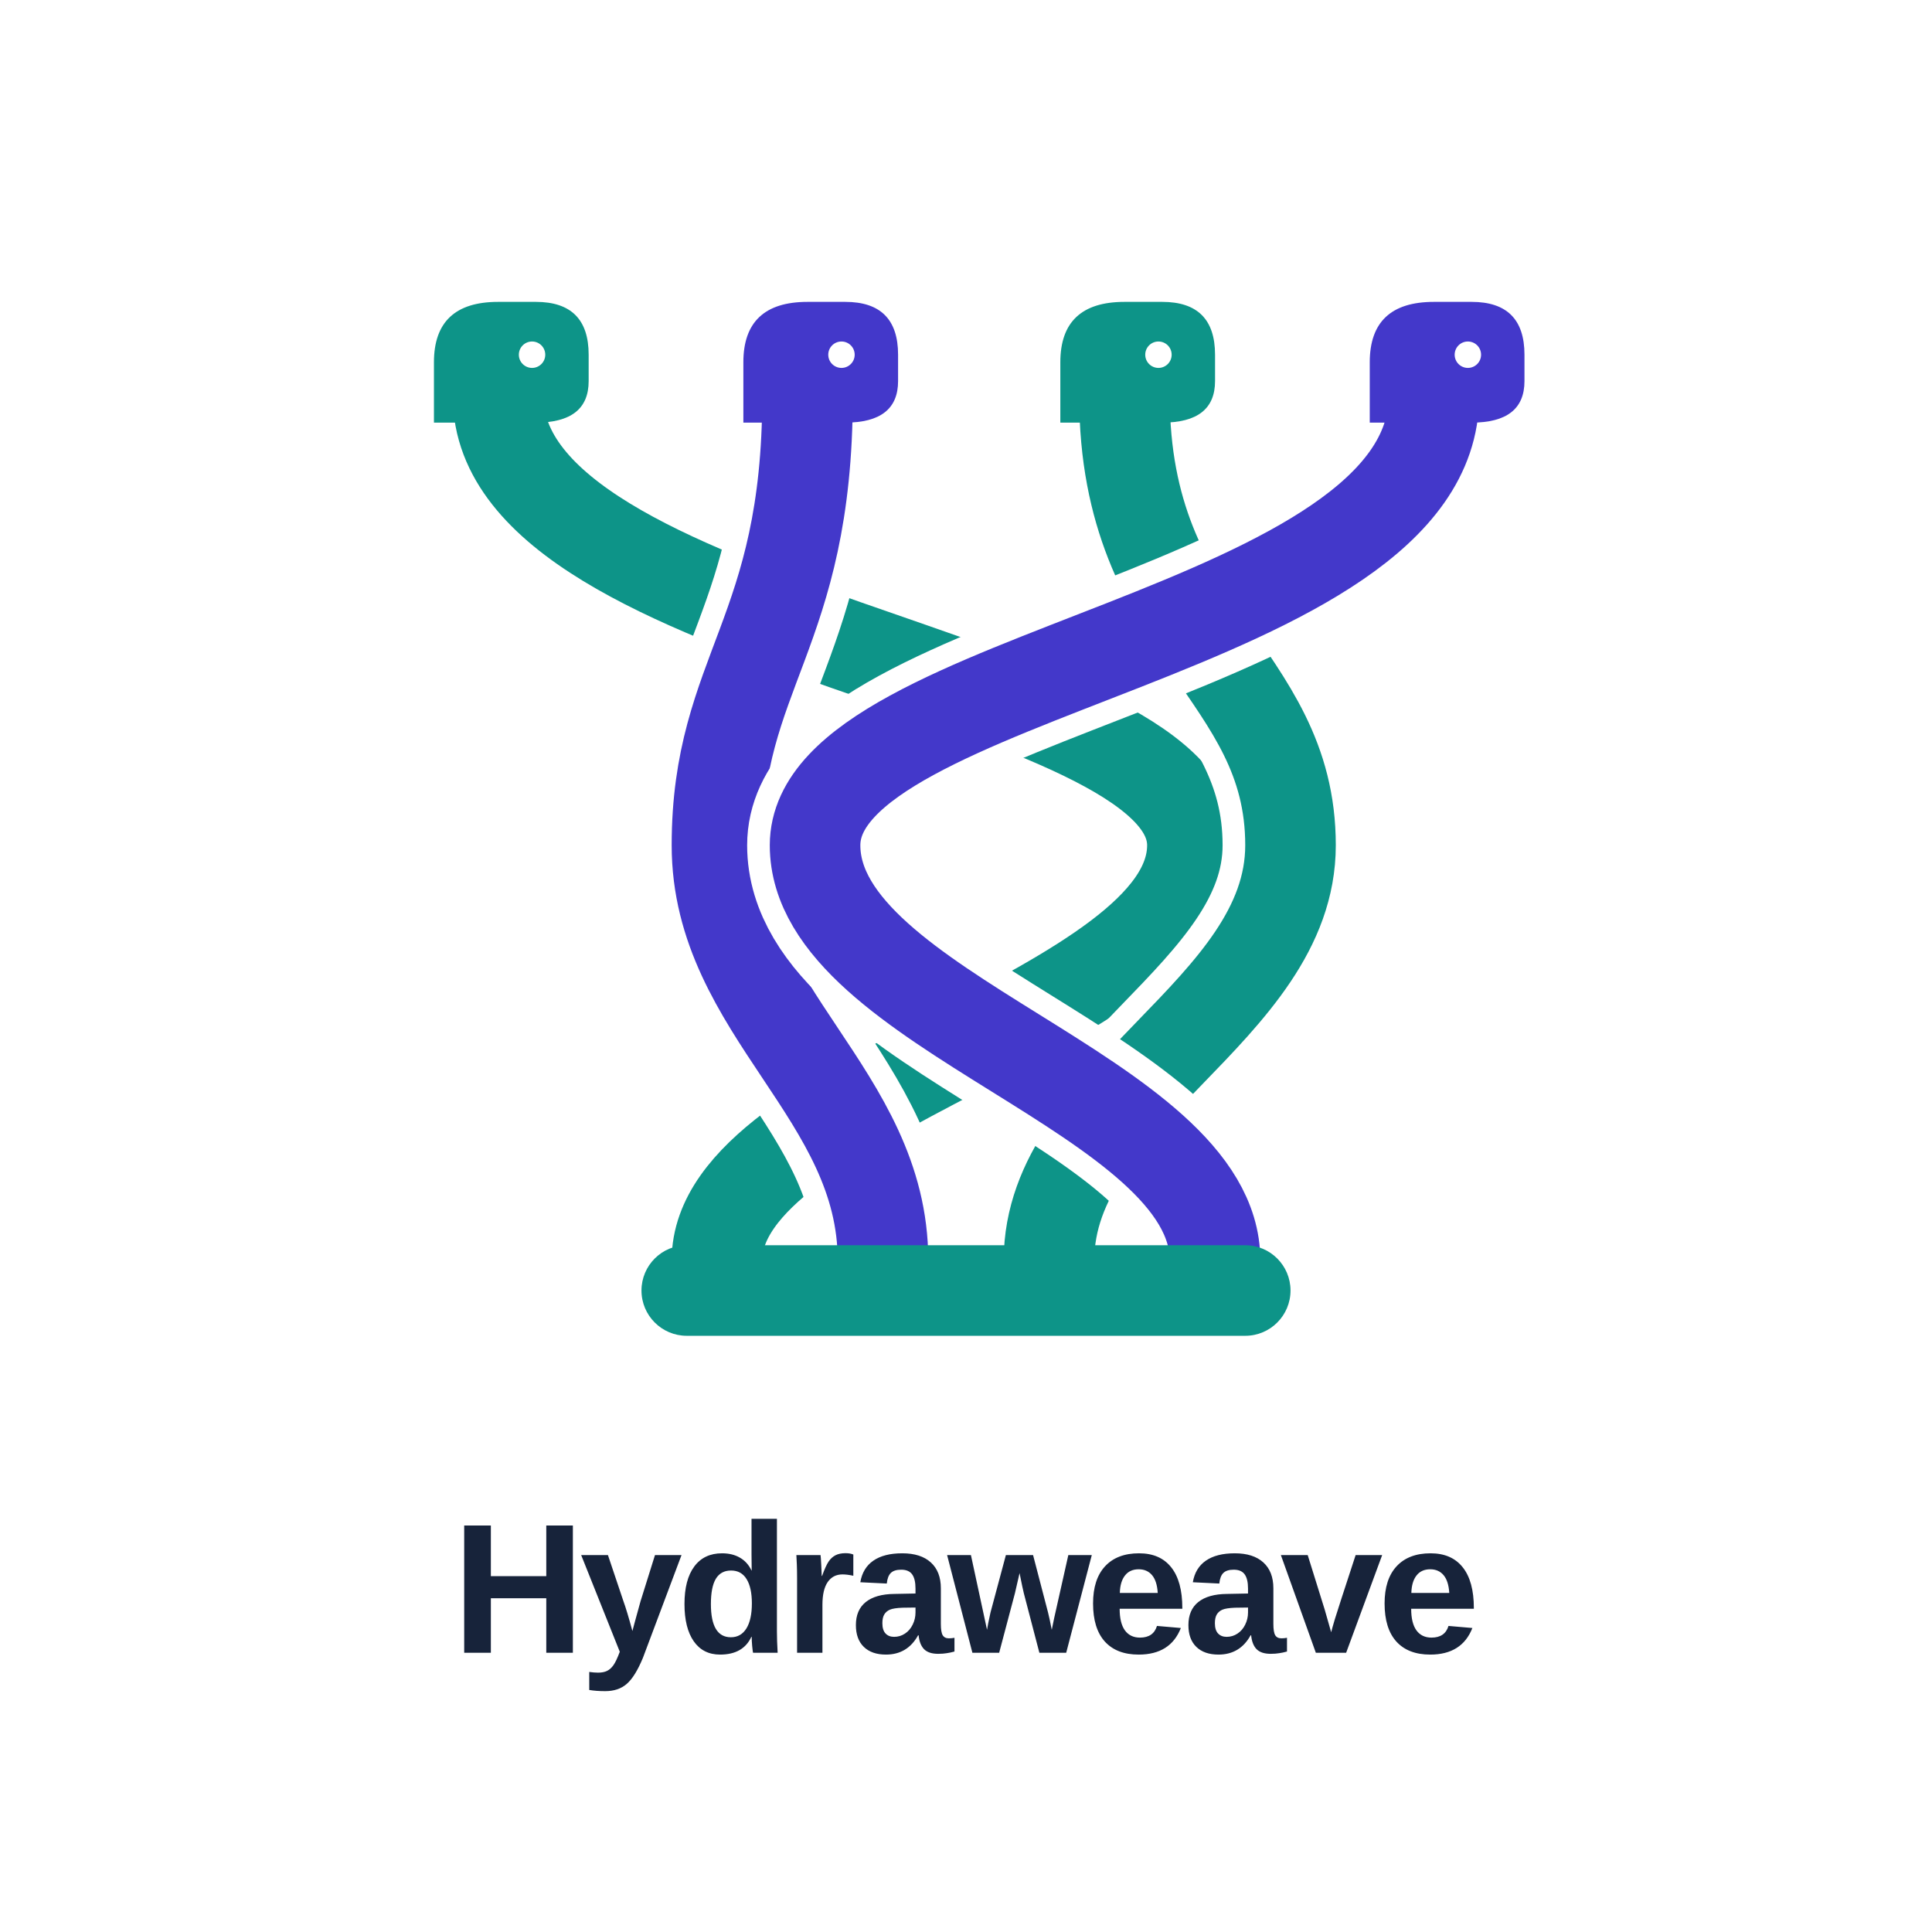
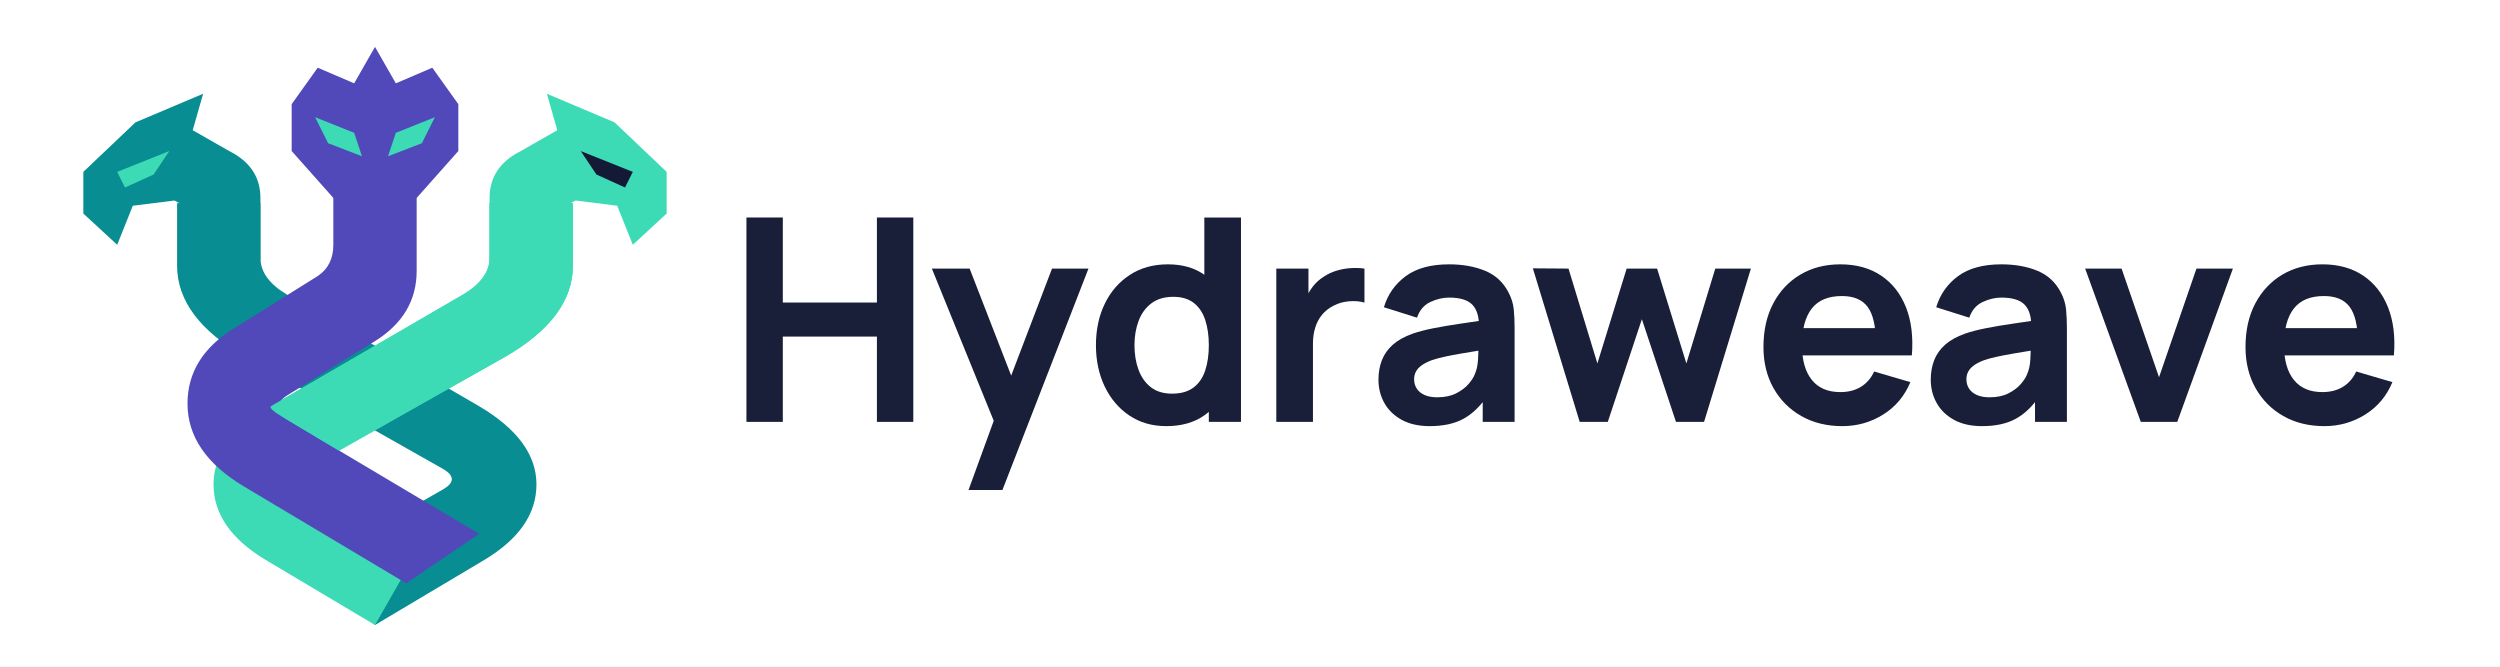
- <svg xmlns="http://www.w3.org/2000/svg" viewBox="0 0 512 512" role="img" aria-labelledby="title desc">
-   <rect x="0" y="0" width="512" height="512" fill="#ffffff" />
-   <g fill="none" stroke-linecap="round" stroke-linejoin="round">
-     <path d="M190 334 C190 290 316 268 316 224 C316 178 132 168 132 105" stroke="#ffffff" stroke-width="36" />
-     <path d="M190 334 C190 290 316 268 316 224 C316 178 132 168 132 105" stroke="#0d9488" stroke-width="24" />
-     <path d="M234 334 C234 290 190 268 190 224 C190 178 214 168 214 105" stroke="#ffffff" stroke-width="36" />
-     <path d="M234 334 C234 290 190 268 190 224 C190 178 214 168 214 105" stroke="#4338ca" stroke-width="24" />
-     <path d="M278 334 C278 290 342 268 342 224 C342 178 298 168 298 105" stroke="#ffffff" stroke-width="36" />
-     <path d="M278 334 C278 290 342 268 342 224 C342 178 298 168 298 105" stroke="#0d9488" stroke-width="24" />
-     <path d="M322 334 C322 290 216 268 216 224 C216 178 380 168 380 105" stroke="#ffffff" stroke-width="36" />
-     <path d="M322 334 C322 290 216 268 216 224 C216 178 380 168 380 105" stroke="#4338ca" stroke-width="24" />
+ <svg xmlns="http://www.w3.org/2000/svg" width="960" height="256" viewBox="0 0 960 256" role="img" aria-labelledby="title desc">
+   <path d="M0 0H960V256H0Z" fill="#FFFFFF" />
+   <g transform="translate(16 0)">
+     <g aria-label="Three hydra necks woven into one braid">
+       <path d="M52 78H84V99Q84 107 94 113L168 156Q190 169 190 186Q190 203 170 215L128 240L112 212L154 188Q161 184 154 180L78 137Q52 122 52 102Z" fill="#078D92" />
+       <path d="M204 78H172V99Q172 107 162 113L88 156Q66 169 66 186Q66 203 86 215L128 240L144 212L102 188Q95 184 102 180L178 137Q204 122 204 102Z" fill="#3DDBB5" />
+       <path d="M112 62H144V104Q144 121 128 131L94 152Q87 157 94 161L168 205L140 224L78 187Q56 174 56 155Q56 137 74 126L106 106Q112 102 112 94Z" fill="#5149B9" />
+       <path d="M204 78H172V99Q172 107 162 113L88 156Q87 157 94 161L114 173L178 137Q204 122 204 102Z" fill="#3DDBB5" />
+       <path d="M84 100V76Q84 64 72 58L58 50L62 36L36 47L16 66V82L29 94L35 79L51 77L62 83V100Z" fill="#078D92" />
+       <path d="M84 100V76Q84 64 72 58L58 50L62 36L36 47L16 66V82L29 94L35 79L51 77L62 83V100Z" fill="#3DDBB5" transform="translate(256 0) scale(-1 1)" />
+       <path d="M112 76L96 58V40L106 26L120 32L128 18L136 32L150 26L160 40V58L144 76L128 88Z" fill="#5149B9" />
+       <path d="M29 66L49 58L43 67L32 72Z" fill="#3DDBB5" />
+       <path d="M29 66L49 58L43 67L32 72Z" fill="#141A36" transform="translate(256 0) scale(-1 1)" />
+       <path d="M105 45L120 51L123 60L110 55Z M151 45L136 51L133 60L146 55Z" fill="#3DDBB5" />
+     </g>
  </g>
-   <path d="M115 112 V96 Q115 80 132 80 H142 Q156 80 156 94 V101 Q156 112 142 112 Z" fill="#0d9488" />
-   <circle cx="141" cy="94" r="3.5" fill="#ffffff" />
-   <path d="M197 112 V96 Q197 80 214 80 H224 Q238 80 238 94 V101 Q238 112 224 112 Z" fill="#4338ca" />
-   <circle cx="223" cy="94" r="3.5" fill="#ffffff" />
-   <path d="M281 112 V96 Q281 80 298 80 H308 Q322 80 322 94 V101 Q322 112 308 112 Z" fill="#0d9488" />
-   <circle cx="307" cy="94" r="3.5" fill="#ffffff" />
-   <path d="M363 112 V96 Q363 80 380 80 H390 Q404 80 404 94 V101 Q404 112 390 112 Z" fill="#4338ca" />
-   <circle cx="389" cy="94" r="3.5" fill="#ffffff" />
-   <rect x="170" y="330" width="172" height="24" rx="12" fill="#0d9488" />
-   <text x="256" y="438" text-anchor="middle" font-family="system-ui, -apple-system, BlinkMacSystemFont, Segoe UI, Arial, sans-serif" font-size="49" font-weight="650" letter-spacing="-1.5" fill="#17233a">Hydraweave</text>
+   <g aria-label="Hydraweave">
+     <path d="M286.63 162V83.52H300.6V116.174H336.734V83.52H350.704V162H336.734V129.246H300.6V162Z" fill="#191E39" />
+     <path d="M371.912 188.16 383.257 157.022 383.466 166.178 357.833 103.14H372.339L390.051 148.765H386.563L403.976 103.14H417.974L384.929 188.16Z" fill="#191E39" />
+     <path d="M447.856 163.635Q439.718 163.635 433.648 159.545Q427.578 155.455 424.21 148.423Q420.842 141.39 420.842 132.561Q420.842 123.596 424.256 116.59Q427.669 109.585 433.875 105.545Q440.081 101.505 448.483 101.505Q456.863 101.505 462.578 105.586Q468.294 109.666 471.232 116.695Q474.171 123.723 474.171 132.561Q474.171 141.385 471.21 148.418Q468.248 155.451 462.399 159.543Q456.549 163.635 447.856 163.635ZM450.055 151.163Q455.178 151.163 458.289 148.824Q461.4 146.486 462.794 142.287Q464.188 138.088 464.188 132.561Q464.188 127.025 462.792 122.83Q461.395 118.636 458.384 116.306Q455.373 113.977 450.554 113.977Q445.422 113.977 442.116 116.488Q438.81 119 437.224 123.219Q435.639 127.438 435.639 132.561Q435.639 137.738 437.184 141.962Q438.728 146.186 441.909 148.675Q445.091 151.163 450.055 151.163ZM464.188 162V121.171H462.462V83.52H476.533V162Z" fill="#191E39" />
+     <path d="M490.101 162V103.14H502.446V117.501L501.029 115.648Q502.155 112.65 504.022 110.18Q505.889 107.709 508.55 106.101Q510.698 104.707 513.271 103.93Q515.844 103.154 518.569 102.963Q521.294 102.772 523.955 103.14V116.193Q521.403 115.425 518.09 115.693Q514.777 115.961 512.083 117.383Q509.427 118.723 507.671 120.859Q505.916 122.996 505.044 125.803Q504.172 128.61 504.172 132.007V162Z" fill="#191E39" />
+     <path d="M549.015 163.635Q542.647 163.635 538.249 161.212Q533.85 158.789 531.59 154.74Q529.331 150.691 529.331 145.813Q529.331 141.635 530.669 138.254Q532.006 134.873 534.883 132.336Q537.76 129.8 542.456 128.128Q545.881 126.943 550.515 126.028Q555.15 125.113 560.809 124.293Q566.468 123.473 572.967 122.497L567.935 125.285Q567.958 119.622 565.321 116.949Q562.685 114.276 556.436 114.276Q552.821 114.276 549.199 116Q545.577 117.723 544.128 121.988L531.42 117.982Q533.632 110.607 539.784 106.056Q545.935 101.505 556.454 101.505Q564.279 101.505 570.279 103.98Q576.278 106.455 579.289 112.323Q580.952 115.502 581.279 118.759Q581.606 122.015 581.606 125.957V162H569.361V149.565L571.241 151.872Q567.099 158.017 561.947 160.826Q556.794 163.635 549.015 163.635ZM551.894 152.562Q556.172 152.562 559.152 151.048Q562.131 149.533 563.907 147.473Q565.682 145.414 566.3 143.761Q567.386 141.308 567.56 138.095Q567.735 134.882 567.735 132.806L571.932 133.96Q565.646 134.982 561.475 135.695Q557.303 136.408 554.533 137.019Q551.762 137.63 549.632 138.374Q547.411 139.228 545.951 140.27Q544.491 141.313 543.756 142.625Q543.02 143.938 543.02 145.623Q543.02 147.707 544.062 149.272Q545.104 150.836 547.082 151.699Q549.06 152.562 551.894 152.562Z" fill="#191E39" />
+     <path d="M606.601 162 588.616 103.04 602.305 103.14 613.396 139.564 624.636 103.14H636.327L647.567 139.564L658.667 103.14H672.347L654.362 162H643.571L630.482 122.57L617.393 162Z" fill="#191E39" />
+     <path d="M707.489 163.635Q698.501 163.635 691.679 159.75Q684.858 155.864 681.013 149.013Q677.168 142.162 677.168 133.269Q677.168 123.623 680.936 116.497Q684.703 109.371 691.35 105.438Q697.997 101.505 706.689 101.505Q715.886 101.505 722.331 105.82Q728.776 110.134 731.889 117.982Q735.002 125.83 734.153 136.476H720.305V131.353Q720.278 122.052 717.185 117.864Q714.092 113.677 707.289 113.677Q699.473 113.677 695.719 118.477Q691.965 123.278 691.965 132.57Q691.965 141.163 695.719 145.863Q699.473 150.564 706.689 150.564Q711.295 150.564 714.601 148.529Q717.907 146.495 719.678 142.662L733.585 146.74Q730.238 154.761 723.119 159.198Q716 163.635 707.489 163.635ZM687.605 136.476V126.003H727.372V136.476Z" fill="#191E39" />
+     <path d="M761.097 163.635Q754.73 163.635 750.331 161.212Q745.932 158.789 743.673 154.74Q741.413 150.691 741.413 145.813Q741.413 141.635 742.751 138.254Q744.089 134.873 746.966 132.336Q749.843 129.8 754.539 128.128Q757.963 126.943 762.598 126.028Q767.233 125.113 772.892 124.293Q778.551 123.473 785.05 122.497L780.018 125.285Q780.04 119.622 777.404 116.949Q774.767 114.276 768.518 114.276Q764.903 114.276 761.281 116Q757.659 117.723 756.21 121.988L743.503 117.982Q745.714 110.607 751.866 106.056Q758.018 101.505 768.536 101.505Q776.362 101.505 782.361 103.98Q788.361 106.455 791.372 112.323Q793.034 115.502 793.361 118.759Q793.688 122.015 793.688 125.957V162H781.444V149.565L783.324 151.872Q779.182 158.017 774.029 160.826Q768.877 163.635 761.097 163.635ZM763.977 152.562Q768.255 152.562 771.234 151.048Q774.213 149.533 775.989 147.473Q777.765 145.414 778.383 143.761Q779.468 141.308 779.643 138.095Q779.818 134.882 779.818 132.806L784.014 133.96Q777.729 134.982 773.557 135.695Q769.386 136.408 766.615 137.019Q763.845 137.63 761.715 138.374Q759.494 139.228 758.034 140.27Q756.574 141.313 755.838 142.625Q755.102 143.938 755.102 145.623Q755.102 147.707 756.145 149.272Q757.187 150.836 759.165 151.699Q761.143 152.562 763.977 152.562Z" fill="#191E39" />
+     <path d="M822.063 162 800.699 103.14H814.688L829.066 144.86L843.436 103.14H857.434L836.07 162Z" fill="#191E39" />
+     <path d="M892.594 163.635Q883.606 163.635 876.784 159.75Q869.963 155.864 866.118 149.013Q862.273 142.162 862.273 133.269Q862.273 123.623 866.041 116.497Q869.808 109.371 876.455 105.438Q883.102 101.505 891.794 101.505Q900.991 101.505 907.436 105.82Q913.881 110.134 916.994 117.982Q920.107 125.83 919.258 136.476H905.41V131.353Q905.383 122.052 902.29 117.864Q899.197 113.677 892.394 113.677Q884.578 113.677 880.824 118.477Q877.07 123.278 877.07 132.57Q877.07 141.163 880.824 145.863Q884.578 150.564 891.794 150.564Q896.4 150.564 899.706 148.529Q903.012 146.495 904.783 142.662L918.69 146.74Q915.343 154.761 908.224 159.198Q901.105 163.635 892.594 163.635ZM872.71 136.476V126.003H912.477V136.476Z" fill="#191E39" />
+   </g>
</svg>
